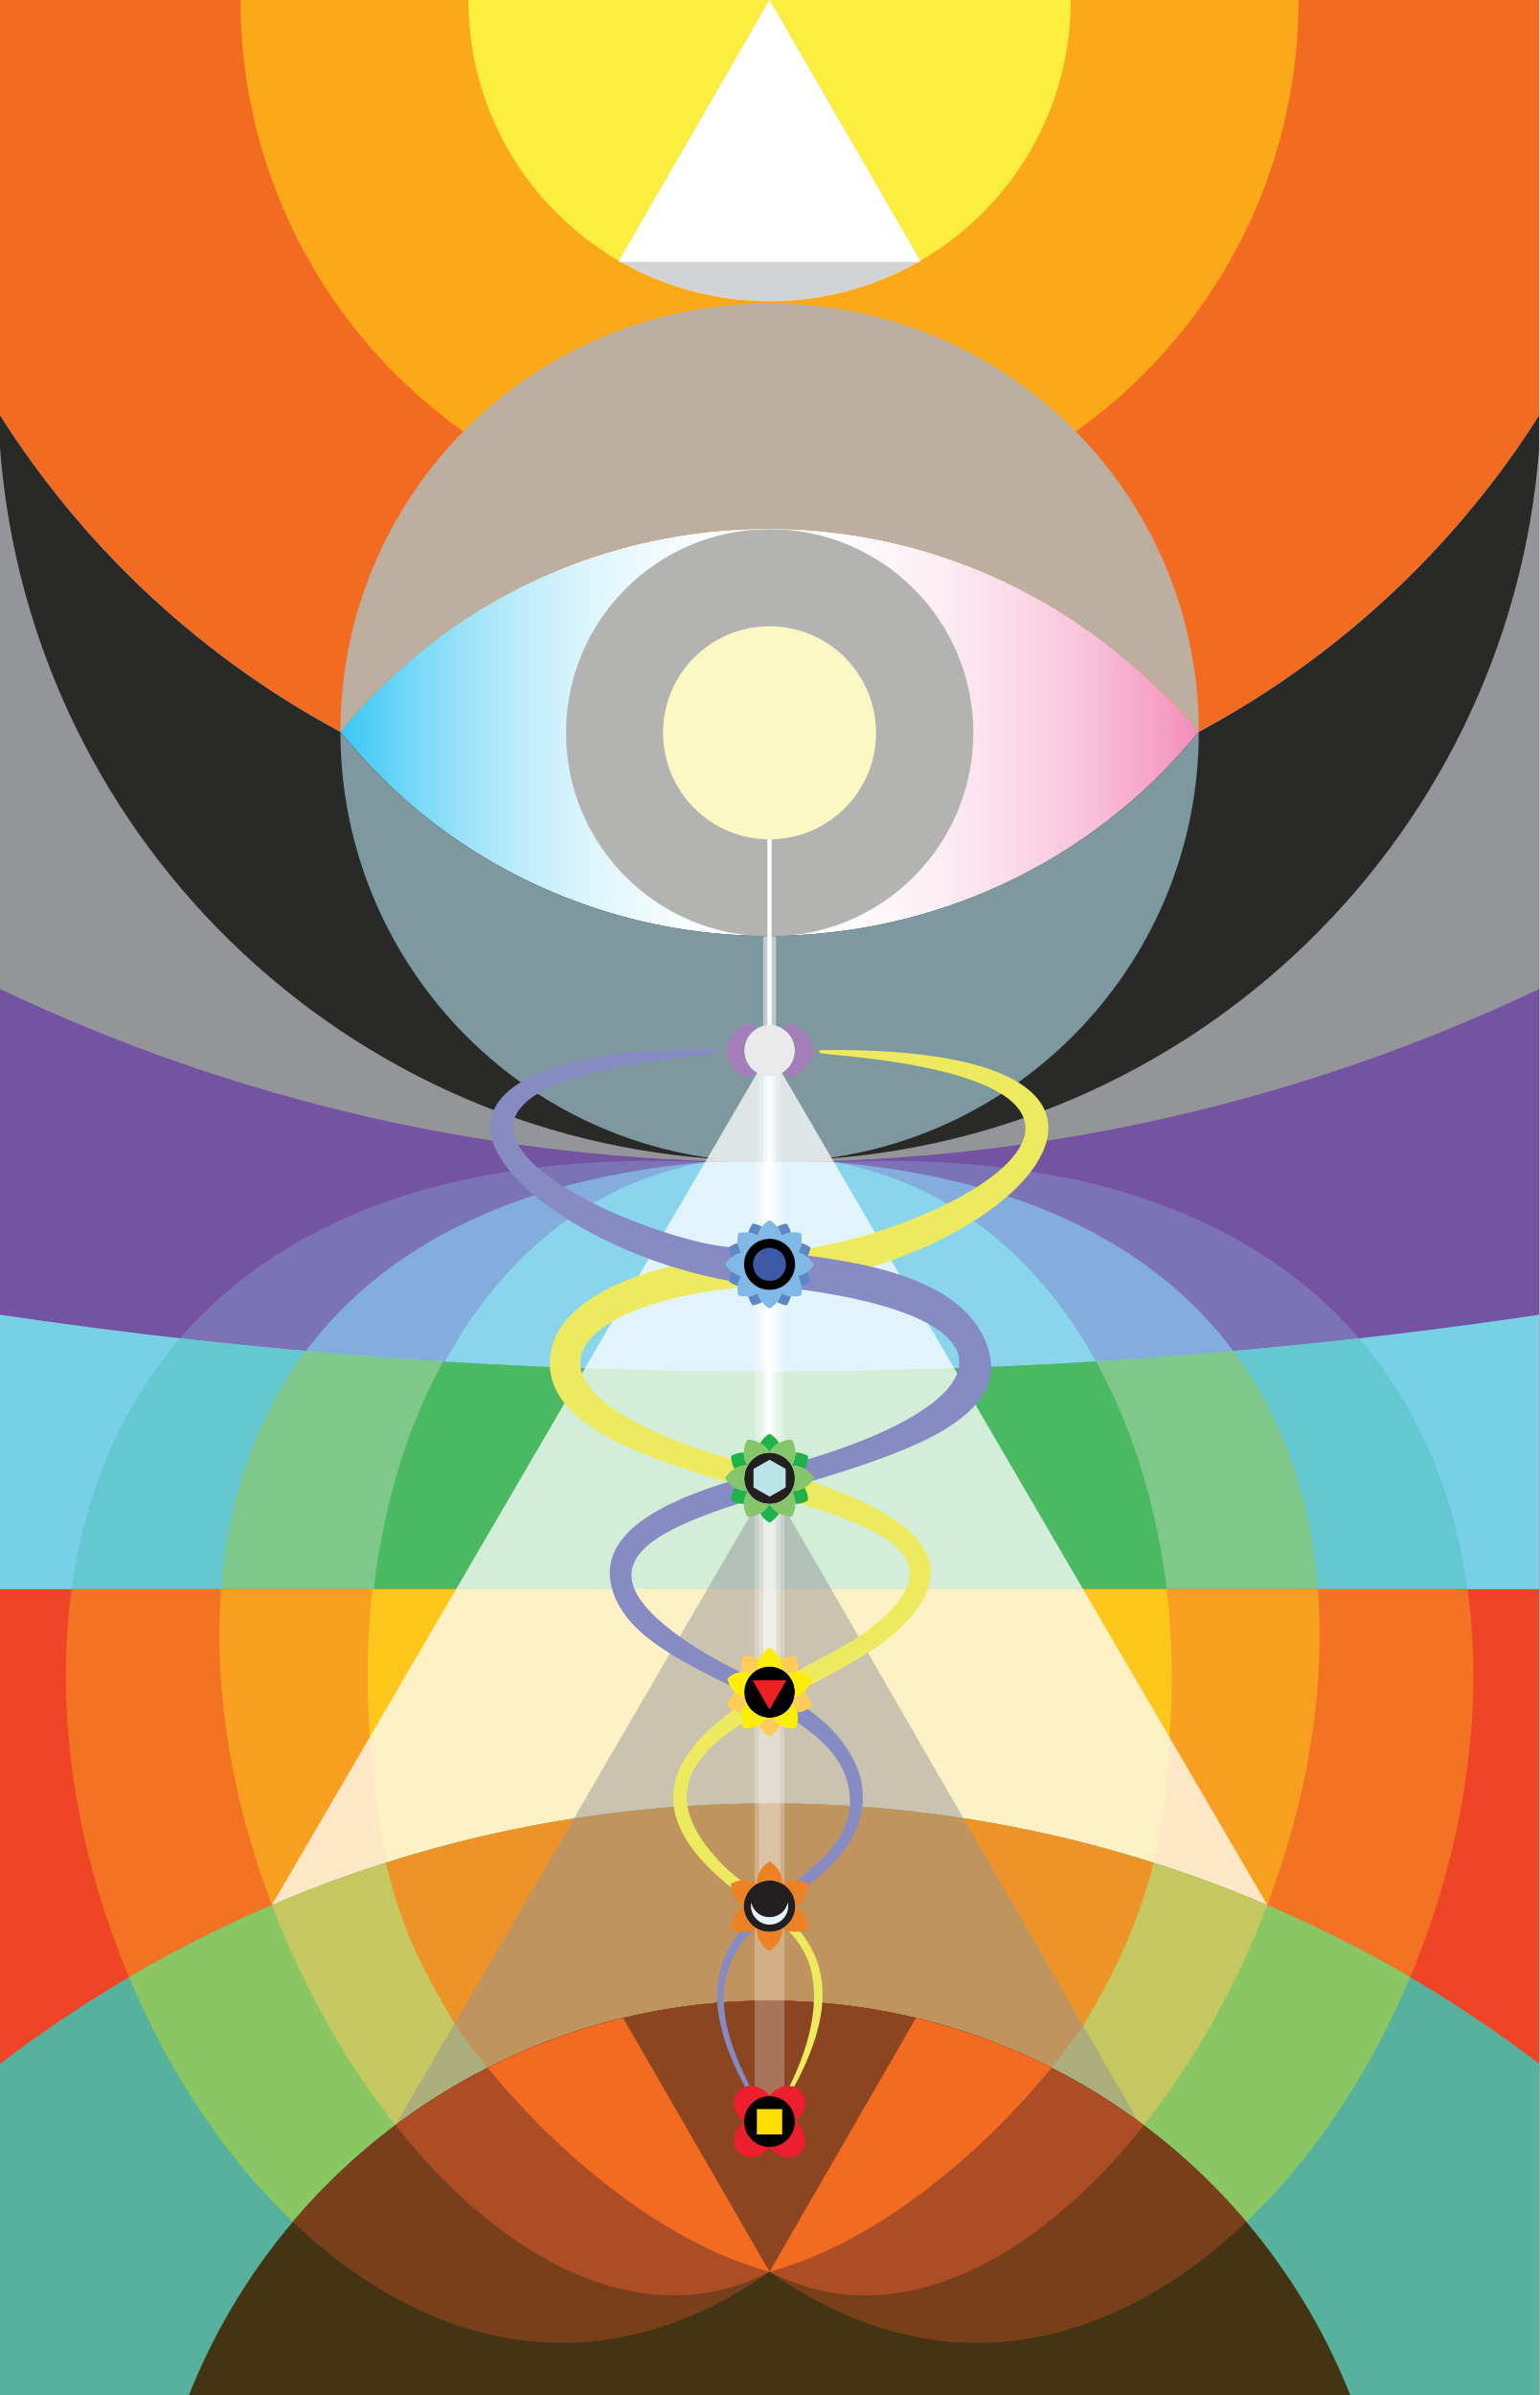
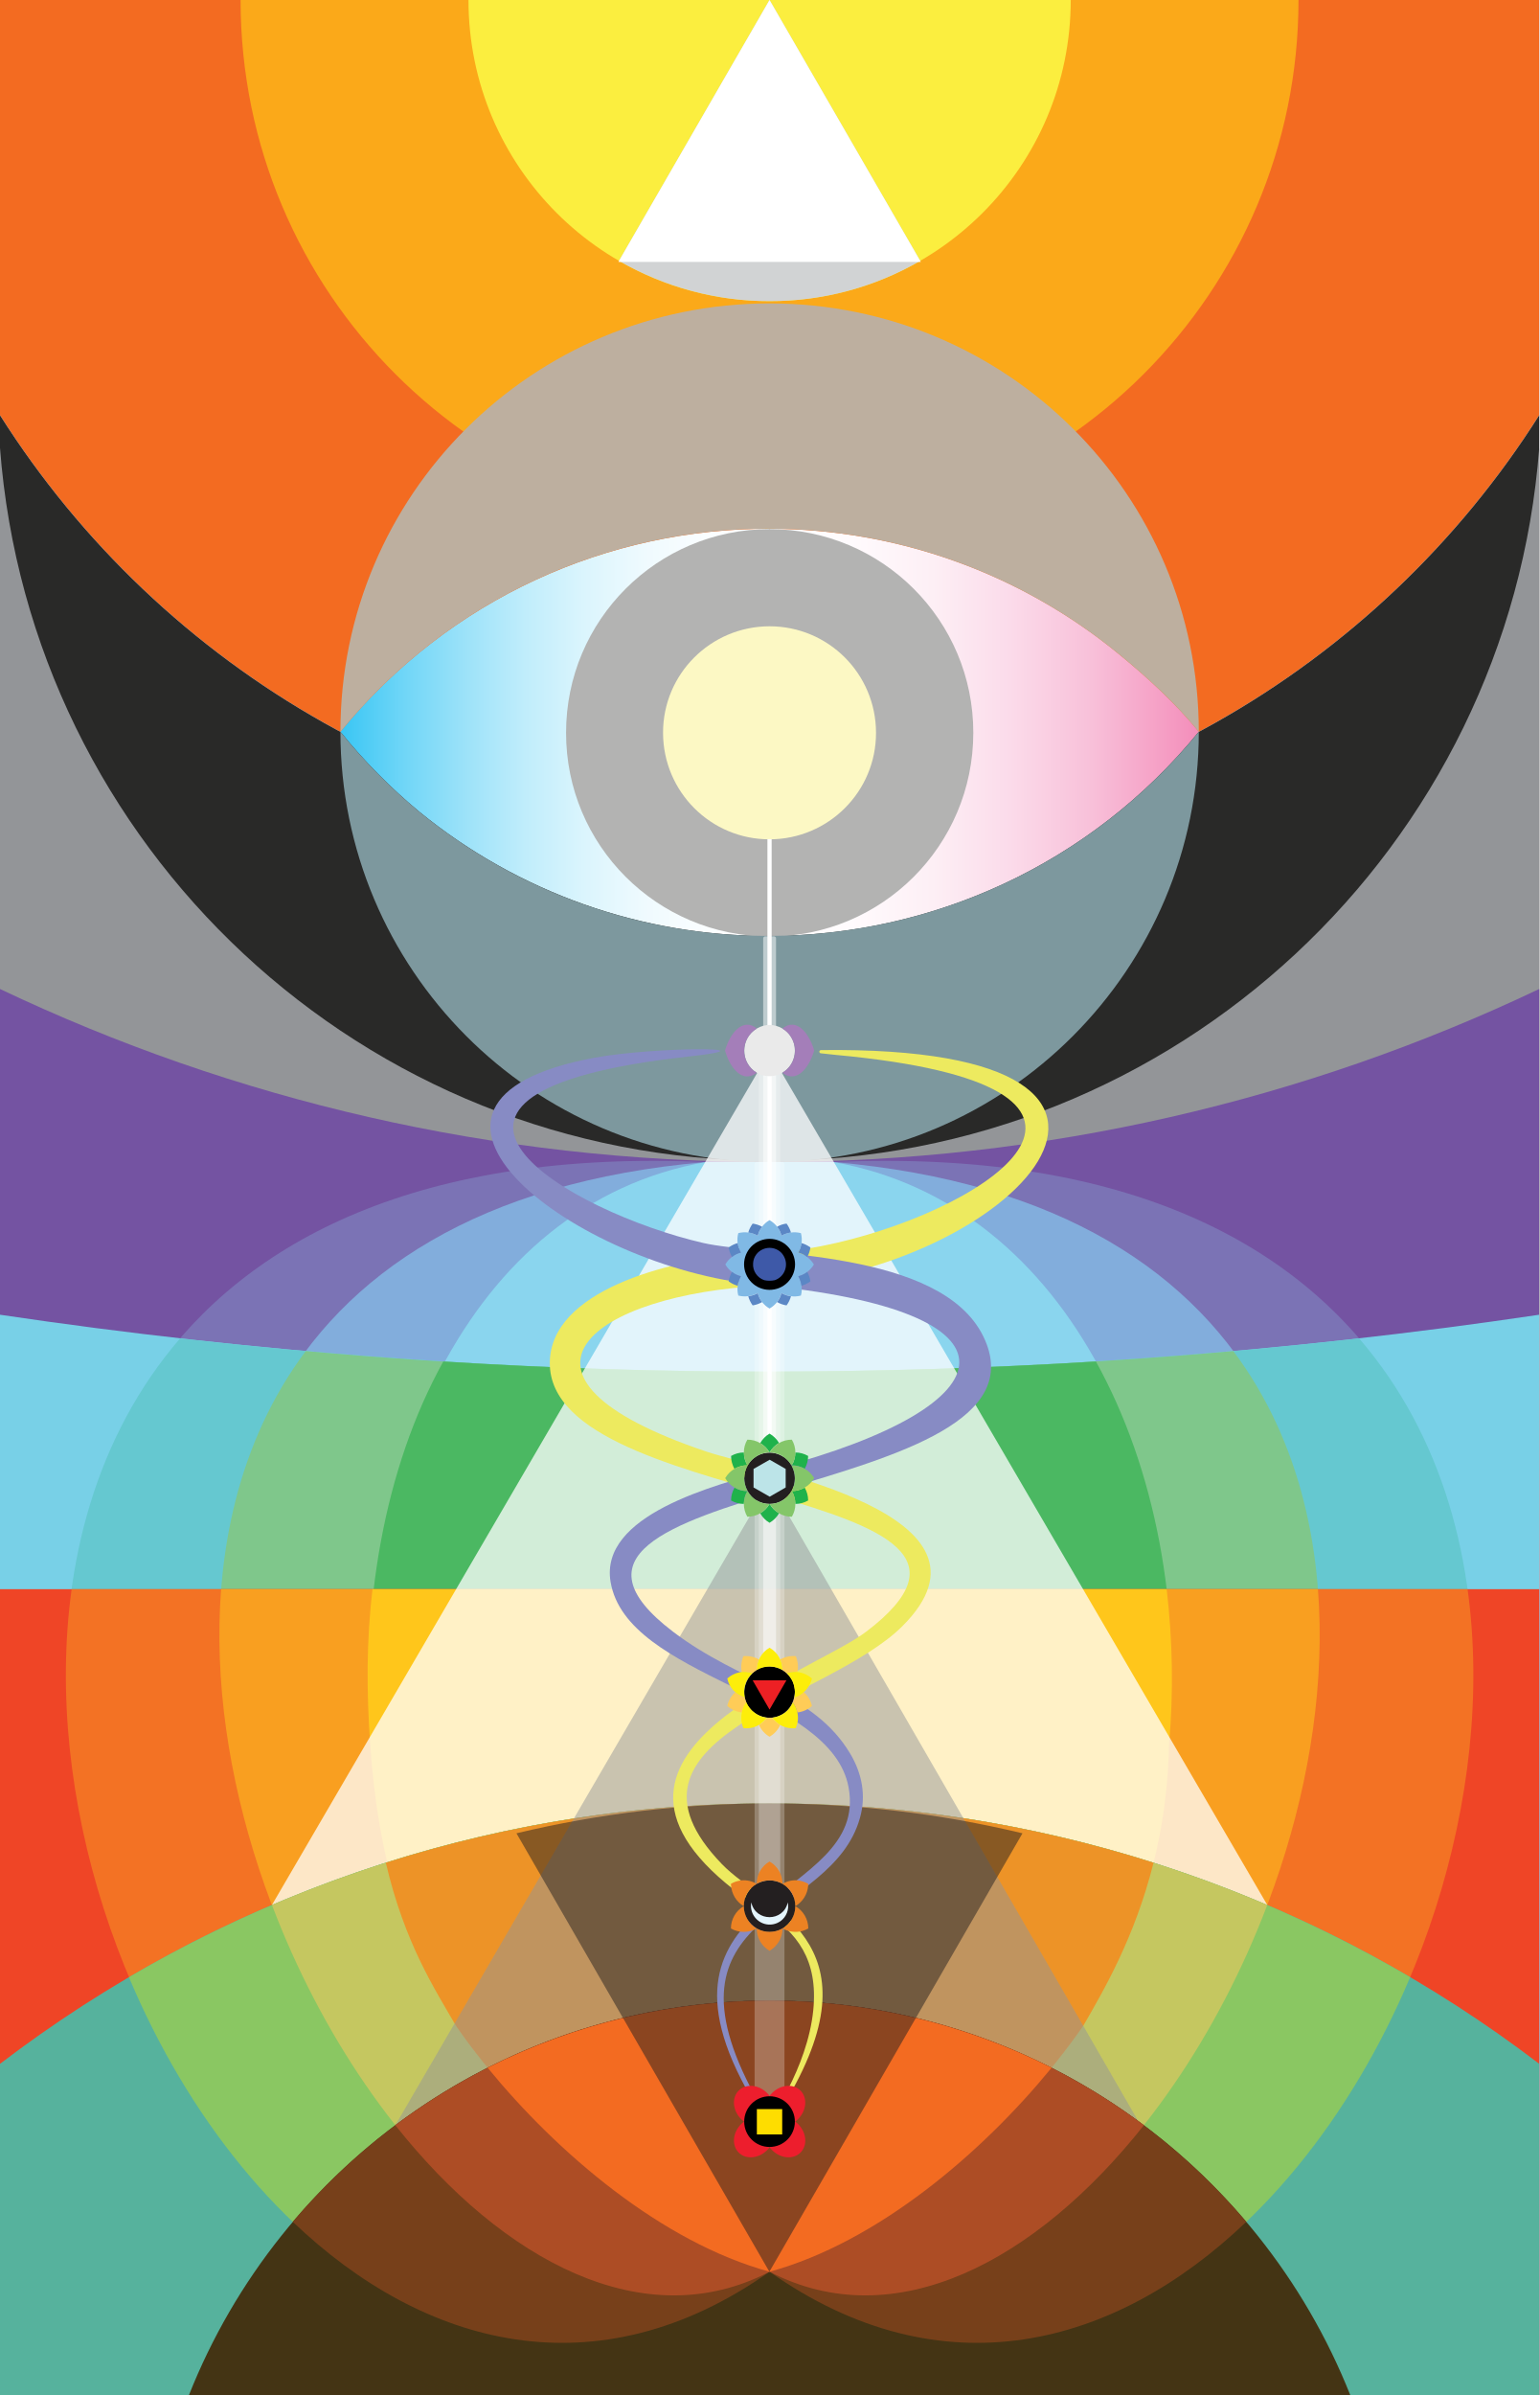
<svg xmlns="http://www.w3.org/2000/svg" version="1.1" id="yantra" x="0px" y="0px" viewBox="0 0 1020.5 1587.4" enable-background="new 0 0 1020.5 1587.4" xml:space="preserve">
  <style>
		* {
			transition: opacity 300ms ease;
			cursor: pointer;
		}

		.active,
		.active * {
			opacity: 1 !important;
		}

		.has-active :not(.active):not(g) {
			opacity: 0.05;
		}
	</style>
  <g id="main">
    <rect id="paramashiva" y="0" fill="#F2FAFE" width="1020.5" height="1587.4" />
    <path id="sadakhya" fill="#F36B21" d="M510.2,556.2c214.8,0,403.3-112.1,510.3-281V0H0v275.2C107,444.1,295.5,556.2,510.2,556.2z" />
    <path id="ishvara" fill="#FBA919" d="M510.2,350.7c193.7,0,350.7-157,350.7-350.7H159.5C159.5,193.7,316.5,350.7,510.2,350.7z" />
    <path id="sadashiva" fill="#FBEE3F" d="M510.2,199.6c110.3,0,199.7-89.3,199.7-199.6H310.6C310.6,110.3,400,199.6,510.2,199.6z" />
    <path id="shakti" fill="#D1D3D4" d="M410.4,172.9c30.3,17.5,64.8,26.8,99.8,26.7c35.1,0.1,69.5-9.1,99.9-26.7L510.2,0L410.4,172.9z   " />
    <polygon id="shiva" fill="#FFFFFF" points="610.5,173.6 510.2,0 410,173.6  " />
    <path id="maya" fill="#292928" d="M510.2,556.2C295.5,556.2,107,444.1,0,275.2v1312.2h1020.5V275.2   C913.5,444.1,725,556.2,510.2,556.2z" />
    <path id="prakriti" fill="#939598" d="M510.2,769.4C240.8,769.4,20,561.2,0,296.8v1290.6h1020.5V296.8   C1000.5,561.2,779.7,769.4,510.2,769.4z" />
    <g id="kanchuka">
      <linearGradient id="niyati_1_" gradientUnits="userSpaceOnUse" x1="225.7" y1="1100.489" x2="510.2" y2="1100.489" gradientTransform="matrix(1 0 0 -1 0 1585.89)">
        <stop offset="0" style="stop-color:#39C6F4" />
        <stop offset="1.000000e-02" style="stop-color:#3DC7F4" />
        <stop offset="0.15" style="stop-color:#70D6F7" />
        <stop offset="0.29" style="stop-color:#9CE2F9" />
        <stop offset="0.43" style="stop-color:#C0EDFB" />
        <stop offset="0.57" style="stop-color:#DBF5FD" />
        <stop offset="0.71" style="stop-color:#EFFAFE" />
        <stop offset="0.86" style="stop-color:#FBFEFF" />
        <stop offset="1" style="stop-color:#FFFFFF" />
      </linearGradient>
      <path id="niyati" fill="url(#niyati_1_)" d="M225.7,485c15.6,19.4,33.2,37.2,52.4,53.1c65.5,53.4,147.5,82.5,232.1,82.2V350.5    C403.8,350.2,298.2,396.1,225.7,485z" />
      <linearGradient id="kaala_1_" gradientUnits="userSpaceOnUse" x1="794.8" y1="1100.49" x2="510.2" y2="1100.49" gradientTransform="matrix(1 0 0 -1 0 1585.89)">
        <stop offset="0" style="stop-color:#F38DBA" />
        <stop offset="7.000000e-02" style="stop-color:#F59CC3" />
        <stop offset="0.25" style="stop-color:#F8C0D9" />
        <stop offset="0.44" style="stop-color:#FBDBEA" />
        <stop offset="0.62" style="stop-color:#FDEFF5" />
        <stop offset="0.81" style="stop-color:#FFFBFD" />
        <stop offset="1" style="stop-color:#FFFFFF" />
      </linearGradient>
      <path id="kaala" fill="url(#kaala_1_)" d="M741.4,433.2c-65.2-53.4-146.9-82.6-231.2-82.7v269.8c106.5-0.2,212.2-46.5,284.6-135.3    C779.4,466.2,761,449.2,741.4,433.2z" />
      <path id="raga" fill="#B3B3B2" d="M375.3,485.6c-0.1,74.6,60.3,135,134.9,135.1c74.6,0.1,135-60.3,135.1-134.9    c0.1-74.6-60.3-135-134.9-135.1c-0.1,0-0.1,0-0.2,0C435.7,350.7,375.3,411.1,375.3,485.6L375.3,485.6z" />
      <path id="vidya" fill="#BDAF9F" d="M794.8,485c-15.4-18.8-33.8-35.8-53.4-51.8c-156.9-128-387.8-105.1-515.7,51.8    c0-157.1,127.4-283.9,284.5-283.9S794.8,327.9,794.8,485z" />
      <path id="kalaa" fill="#7D989E" d="M225.7,485c15.6,19.4,33.2,37.2,52.4,53.1C435,666,666.8,641.9,794.8,485    c0,157.2-127.4,285.2-284.6,285.2S225.7,642.2,225.7,485z" />
    </g>
    <path id="purusha" fill="#FCF8C4" d="M580.8,485.6c0.1,39-31.5,70.6-70.5,70.7s-70.6-31.5-70.7-70.5s31.5-70.6,70.5-70.7   c0,0,0.1,0,0.1,0C549.2,415.1,580.7,446.6,580.8,485.6z" />
    <g id="ham">
      <path id="akasha" fill="#7453A2" d="M0,655.5v931.9h1020.5V655.5C865.9,729,692.9,770.2,510.2,770.2S154.6,729,0,655.5z" />
      <path id="shabda" fill="#7B73B5" d="M468,770.2c-752.9-33.5-352.6,1014,42.2,735.5c394.8,278.5,795.2-769,42.3-735.5L468,770.2z" />
      <path id="vaak" fill="#82ADDC" d="M468,770.2c-603,52.1-224.5,873.9,42.2,735.5c266.8,138.4,645.2-683.4,42.3-735.5L468,770.2z" />
      <path id="shrotra" fill="#8AD5EE" d="M468,770.2c-158.9,27.9-234.8,208.4-222.6,385.6c7.3,106.1,37.4,153,56.9,186.9    c43.7,63,124.3,140.2,207.9,163c83.6-22.8,164.3-100,208-163c19.5-33.9,55.1-93.5,56.9-186.9c15.5-177-63.8-357.7-222.6-385.6    L468,770.2z" />
    </g>
    <g id="yam">
      <path id="vayu" fill="#78D0E7" d="M0,871.4v716h1020.5v-716c-168.9,25.1-339.5,37.7-510.3,37.7C339.4,909.1,168.9,896.5,0,871.4z" />
      <path id="sparsha" fill="#65C8D0" d="M119.4,887.1c-222.3,257.9,85.9,833.7,390.8,618.6c304.9,215.1,613.1-360.7,390.9-618.6    c-129.8,14.7-260.3,22-390.9,22C379.6,909.1,249.2,901.8,119.4,887.1z" />
      <path id="pani" fill="#7FC78B" d="M202.7,895.5c-178.4,238.6,98.7,718.5,307.5,610.2c208.8,108.3,486-371.6,307.5-610.2    c-101.3,9-203.8,13.5-307.5,13.6C406.5,909.2,304,904.6,202.7,895.5z" />
      <path id="tvak" fill="#4BB862" d="M293.9,902.4c-39.6,71.5-54.7,162.8-48.5,253.4c7.3,106.1,37.4,153,56.9,186.9    c43.7,63,124.3,140.2,207.9,163c83.6-22.8,164.3-100,208-163c19.5-33.9,55.1-93.5,56.9-186.9c7.9-90.5-8.9-181.9-48.5-253.4    c-71.6,4.4-143.7,6.6-216.4,6.7C437.5,909.2,365.4,906.9,293.9,902.4z" />
    </g>
    <g id="ram">
      <rect id="agni" y="1053.3" fill="#EF4526" width="1020.5" height="534.1" />
      <path id="rupa" fill="#F37224" d="M47.5,1053.3c-38,275.5,213.5,628.2,462.7,452.4c249.3,175.8,500.8-176.9,462.8-452.4H47.5z" />
      <path id="pada" fill="#F99F20" d="M146.6,1053.3c-18.7,243,194.8,540,363.6,452.4c168.8,87.6,382.4-209.4,363.6-452.4H146.6z" />
      <path id="cakshus" fill="#FFC61B" d="M247,1053.3c-4.1,33.5-4,68-1.6,102.5c7.3,106.1,37.4,153,56.9,186.9    c43.7,63,124.3,140.2,207.9,163c83.6-22.8,164.3-100,208-163c19.5-33.9,55.1-93.5,56.9-186.9c3-34.1,2.4-68.5-1.6-102.5H247z" />
    </g>
    <polyline id="buddhi" opacity="0.75" fill="#FFFFFF" enable-background="new    " points="840.2,1262.6 510.2,697.1 180.3,1262.6     " />
    <g id="vam">
      <path id="apas" fill="#56B29D" d="M1020.5,1367.9c-141.8-108.3-318.6-172.6-510.3-172.6S141.8,1259.6,0,1367.9v219.5h1020.5    V1367.9z" />
      <path id="rasa" fill="#8AC762" d="M510.2,1195.3c-149.3-0.2-295.9,39.6-424.7,115.2c77.6,184.6,251.7,317.2,424.7,195.2    c173.1,122,347.1-10.6,424.7-195.2C806.2,1234.9,659.5,1195.1,510.2,1195.3z" />
      <path id="upastha" fill="#C5C760" d="M510.2,1195.3c-113.4-0.1-225.6,22.8-329.9,67.3c64.9,171,208.9,305.9,329.9,243.1    c121.1,62.8,265.1-72.1,330-243.1C735.9,1218.1,623.6,1195.2,510.2,1195.3z" />
      <path id="jihva" fill="#ED9327" d="M510.2,1195.3c-86.3-0.1-172.1,13.2-254.4,39.3c12.5,53.6,32.7,84.1,46.5,108.1    c43.7,63,124.3,140.2,207.9,163c83.6-22.8,164.3-100,208-163c13.3-23.1,34.1-58.3,46.6-108.1    C682.5,1208.5,596.6,1195.2,510.2,1195.3z" />
    </g>
-     <polyline id="manas" opacity="0.5" fill="#939598" enable-background="new    " points="757.1,1410.1 510.2,982.5 262.1,1408.6     " />
+     <polyline id="ahankara" opacity="0.5" fill="#939598" enable-background="new    " points="757.1,1410.1 510.2,982.5 262.1,1408.6     " />
    <g id="lam">
      <path id="prithivi" fill="#443414" d="M125.3,1587.4h769.9C834.4,1434.3,685,1326,510.2,1326S186,1434.3,125.3,1587.4z" />
      <path id="gandha" fill="#77401A" d="M826.3,1472.6C750.4,1383,637,1326,510.2,1326s-240.1,57-316.1,146.6    c87.1,83.2,201.9,113.7,316.1,33.1C624.5,1586.3,739.2,1555.8,826.3,1472.6z" />
      <path id="payu" fill="#AD4D25" d="M510.2,1326c-89.5-0.1-176.5,28.9-248.1,82.6c71.7,90.4,165.3,140.1,248.1,97.1    c82.9,43,176.5-6.7,248.2-97.1C686.8,1354.9,599.7,1325.9,510.2,1326z" />
      <path id="ghrana" fill="#F36B21" d="M697.2,1370.5c-117.6-59.3-256.3-59.3-373.9,0c46,56.3,115.4,115.7,186.9,135.2    C581.8,1486.2,651.2,1426.8,697.2,1370.5z" />
    </g>
-     <path id="ahankara" opacity="0.5" fill="#231F20" enable-background="new    " d="M607.3,1337.5c-63.8-15.3-130.4-15.3-194.2,0   l97.1,168.2L607.3,1337.5z" />
+     <path id="manas" opacity="0.5" fill="#231F20" enable-background="new    " d="M677.9,1215.1c-110.2-26.4-225.3-26.4-335.5,0l167.7,290.6L677.9,1215.1z" />
    <g id="nadi">
      <path id="pingala" fill="#EDEA5F" d="M539.2,1332.3c3.3-33.4-10.6-51.3-33.2-66c-151.8-98.8,29.2-155,68.4-184.9    c129.3-98.5-221.2-80.3-209.6-182.8c5.3-45.9,84.5-64.3,130.7-67.6c14.6-1,30.9-0.7,59-7.2c105.3-24.3,219.7-104.3-0.3-124.6    l-10.2-1.1c-0.6-0.2-0.9-0.8-0.7-1.4c0.1-0.3,0.4-0.6,0.8-0.7c272.3-3.4,123.9,148.2-37,156.1c-113.3,5.6-188.4,59.6-38.8,110    c36.4,12.3,204.2,41.6,130,115.7c-49.3,49.3-200.6,73.9-119.6,157.8c28.5,29.5,104.6,50.5,43.6,155c-3.4,5.9-7.2,11.7-11.2,17.2    c-0.3,0.5-1,0.6-1.4,0.2c-0.5-0.3-0.6-1-0.3-1.4l0,0C509.4,1406.6,535.3,1371.1,539.2,1332.3z" />
      <path id="ida" fill="#878BC4" d="M498.2,1390.6c-80.2-137.6,78.5-129.7,64.4-206c-11.7-63-147.1-72.1-157.8-136.2    c-7.3-43.9,66.9-63.8,108.9-74.9c157.9-41.8,171.8-104.9-10.7-122C382.1,840.1,236.1,730.2,394.5,701c39.8-7.3,121.7-7.3,61.8-0.7    c-218.4,23.9-77.4,103.4,9.8,123.5c38.2,8.9,157.5,4.1,185.8,61.9c54.2,110.8-338.2,94.8-205.8,195.7    c45,34.3,93.1,39.7,117.7,81.1c7.7,13,10.6,27.7,6.3,42.6c-19.1,67.6-137.3,59.8-69.5,184.2c9.5,17.5,12,17.5,10.3,18.7    S499.1,1392.2,498.2,1390.6z" />
      <g id="sushumna">
        <path opacity="0.25" fill="#FFFFFF" enable-background="new    " d="M501.7,770.2h17c0.8,0,1.4,0.6,1.4,1.4v634.1     c0,0.8-0.6,1.4-1.4,1.4h-17c-0.8,0-1.4-0.6-1.4-1.4V771.6C500.3,770.8,500.9,770.2,501.7,770.2z" />
        <path opacity="0.25" fill="#FFFFFF" enable-background="new    " d="M504.5,697.1h11.4c0.8,0,1.4,0.6,1.4,1.4V1262     c0,0.8-0.6,1.4-1.4,1.4h-11.4c-0.8,0-1.4-0.6-1.4-1.4V698.5C503.1,697.7,503.7,697.1,504.5,697.1z" />
        <path opacity="0.5" fill="#FFFFFF" enable-background="new    " d="M507.4,620.6h5.7c0.8,0,1.4,0.6,1.4,1.4v498     c0,0.8-0.6,1.4-1.4,1.4h-5.7c-0.8,0-1.4-0.6-1.4-1.4V622C506,621.2,506.6,620.6,507.4,620.6z" />
        <rect x="508.8" y="556.2" fill="#FFFFFF" width="2.8" height="425" />
      </g>
    </g>
    <g id="chakras">
      <g id="muladhara">
        <g>
          <g>
            <ellipse transform="matrix(0.7071 -0.7071 0.7071 0.7071 -840.6005 762.4048)" fill="#ED1E2D" cx="500" cy="1395.9" rx="12.2" ry="14.5" />
            <ellipse transform="matrix(0.7071 -0.7071 0.7071 0.7071 -849.153 782.8987)" fill="#ED1E2D" cx="520.5" cy="1416.5" rx="12.2" ry="14.5" />
          </g>
          <g>
            <ellipse transform="matrix(0.7071 -0.7071 0.7071 0.7071 -834.6005 776.8987)" fill="#ED1E2D" cx="520.5" cy="1395.9" rx="14.5" ry="12.2" />
            <ellipse transform="matrix(0.7071 -0.7071 0.7071 0.7071 -855.153 768.4048)" fill="#ED1E2D" cx="500" cy="1416.5" rx="14.5" ry="12.2" />
          </g>
        </g>
        <circle cx="510.2" cy="1406.2" r="16.8" />
        <rect x="501.8" y="1397.9" fill="#FEDD00" width="16.8" height="16.8" />
      </g>
      <g id="svadhisthana">
        <path fill="#231F20" d="M518.8,1248.6L518.8,1248.6c-8.3-4.7-18.8-1.8-23.5,6.5c-1.4,2.5-2.2,5.4-2.2,8.3l0,0     c0,9.4,7.7,17.1,17.1,17.1c9.4,0,17.1-7.7,17.1-17.1C527.3,1257.3,524.1,1251.7,518.8,1248.6z" />
        <path fill="#E4F5FD" d="M517.5,1273.3c-5.6,4-13.3,2.7-17.3-2.9c-2-2.8-2.7-6.2-2.1-9.5c2.8,13,21.3,13.1,24.2,0     C523.3,1265.6,521.4,1270.5,517.5,1273.3z" />
        <g>
          <path fill="#EC8223" d="M501.7,1248.6c-5.3,3-8.6,8.7-8.6,14.8c-4.9-2.9-8-8-8.4-13.6c-0.1-0.4-0.1-0.8-0.1-1.2      c2.1-1.3,4.5-2,7-2.3C495.1,1246,498.7,1246.8,501.7,1248.6z" />
          <path fill="#EC8223" d="M510.2,1233.8c5.3,3,8.6,8.7,8.6,14.8l0,0c-5.3-3.1-11.8-3.1-17.1,0      C501.7,1242.5,504.9,1236.8,510.2,1233.8z" />
          <path fill="#EC8223" d="M535.9,1278.2c-1.3,0.7-2.7,1.3-4.2,1.7c-2.3,0.6-4.7,0.7-7.1,0.3c-2-0.3-4-1-5.8-2      c5.3-3.1,8.5-8.7,8.5-14.8C532.6,1266.4,535.9,1272.1,535.9,1278.2z" />
          <path fill="#EC8223" d="M535.9,1248.6c0,0.4,0,0.8-0.1,1.2c-0.4,5.7-3.6,10.7-8.5,13.6c0-6.1-3.2-11.7-8.5-14.8      c3-1.8,6.6-2.6,10.1-2.3C531.4,1246.6,533.7,1247.4,535.9,1248.6z" />
          <path fill="#EC8223" d="M501.7,1278.2c-5.3,3-11.8,3-17.1,0c0-6.1,3.2-11.7,8.5-14.8C493.2,1269.5,496.4,1275.1,501.7,1278.2z" />
          <path fill="#EC8223" d="M518.8,1278.2c0,6.1-3.3,11.7-8.6,14.8c-5.3-3.1-8.5-8.7-8.5-14.8C507,1281.2,513.5,1281.2,518.8,1278.2      z" />
        </g>
      </g>
      <g id="manipura">
        <path d="M512,1104.6c-16.1-1.9-25,18.9-13,29.6c10.3,9.1,27.2,3.5,28-12.8C527,1112.8,520.5,1105.6,512,1104.6z" />
        <g>
          <g>
            <path fill="#FFCC57" d="M517.3,1143.3c-1.5,3.3-4,6-7.1,7.8c-3.1-1.8-5.5-4.5-7-7.8c2.1-1.2,3.9-2.9,5.3-4.8h3.5       C512.4,1139.4,514.8,1141.8,517.3,1143.3z" />
            <path fill="#FFCC57" d="M503.2,1099.9c-1,2.2-1.5,4.6-1.5,7c-1,0.6-1.9,1.3-2.8,2.1c-2.3-0.8-4.7-1.1-7.1-0.8       c-0.7-3.5-0.3-7.2,1.1-10.5C496.5,1097.4,500.1,1098.1,503.2,1099.9z" />
            <path fill="#FFCC57" d="M494.8,1128.3c-1.5,2-2.5,4.3-3,6.7c-3.6-0.4-6.9-1.9-9.6-4.3c0.7-3.5,2.6-6.7,5.3-9.1       c1.8,1.6,4,2.9,6.3,3.6C494.1,1126.3,494.4,1127.3,494.8,1128.3z" />
            <path fill="#FFCC57" d="M538.3,1130.7c-2.7,2.4-6,3.9-9.6,4.3c-0.5-2.4-1.6-4.7-3.1-6.7c0.5-1,0.8-2,1-3.1       c2.4-0.7,4.6-1.9,6.4-3.6C535.7,1124,537.5,1127.2,538.3,1130.7z" />
            <path fill="#FFCC57" d="M527.6,1097.7c1.4,3.3,1.8,7,1.1,10.5c-2.4-0.3-4.9,0-7.2,0.8c-0.8-0.8-1.7-1.5-2.7-2.1       c0-2.4-0.5-4.8-1.5-7C520.4,1098.1,524,1097.4,527.6,1097.7z" />
          </g>
          <g>
            <path fill="#FDEE0A" d="M498.9,1109c-4.5,4.1-6.4,10.3-5.1,16.2c-6.1-2.3-10.3-6.4-11.6-12.7       C486.7,1108.4,493.1,1107,498.9,1109z" />
            <path fill="#FDEE0A" d="M518.8,1106.9c-5.3-3.1-11.8-3.1-17.1,0c0-6.1,3.2-11.7,8.5-14.8       C515.5,1095.1,518.8,1100.8,518.8,1106.9z" />
            <path fill="#FDEE0A" d="M538.3,1112.5c-1.4,6.4-6.9,11.6-11.7,12.7c0.6-2.4,0.6-4.8,0-7.2c-0.2-1.1-0.5-2.2-0.9-3.2       c-1-2.2-2.4-4.2-4.2-5.8C527.3,1107,533.7,1108.4,538.3,1112.5z" />
            <path fill="#FDEE0A" d="M508.5,1138.5c-0.8,0.8-5.7,8-15.6,6.9c-3.2-7.2-0.3-14.9,1.9-17.1       C497.2,1133.9,502.4,1137.8,508.5,1138.5z" />
            <path fill="#FDEE0A" d="M529,1139.9c-0.2,1.9-0.7,3.7-1.4,5.5c-3.6,0.4-7.2-0.3-10.3-2.1c-2.1-1.2-3.9-2.8-5.3-4.8       c6.1-0.7,11.3-4.6,13.6-10.2C528.1,1131.6,529.3,1135.7,529,1139.9z" />
          </g>
        </g>
        <polygon fill="#ED2024" points="521.4,1113.7 510.2,1133.1 499,1113.7    " />
      </g>
      <g id="anahata">
        <path fill="#231F20" d="M524.9,988.1c-1.5,2.6-3.6,4.8-6.2,6.4c-2.5,1.5-5.4,2.3-8.4,2.3h-0.1c-3,0-5.9-0.8-8.5-2.3     c-1.1,0-9.5-6.6-8.1-16.9c1.1-9.2,9.4-15.7,18.5-14.7c2.3,0.3,4.5,1,6.5,2.2C524.9,968.2,530,978.3,524.9,988.1z" />
        <g>
          <path fill="#1FB24B" d="M510.2,950.2c2.6,1.5,4.8,3.6,6.3,6.2c-2.6,1.5-4.8,3.7-6.3,6.3l0,0c-1.5-2.6-3.6-4.7-6.2-6.2      C505.5,953.9,507.6,951.7,510.2,950.2z" />
          <path fill="#1FB24B" d="M535.8,994.5c-2.6,1.5-5.5,2.3-8.5,2.3c0-3-0.8-5.9-2.3-8.5c3,0,5.9-0.8,8.5-2.3      C535,988.6,535.8,991.5,535.8,994.5z" />
          <path fill="#1FB24B" d="M535.8,965c0,3-0.8,5.9-2.3,8.5c-2.6-1.5-5.5-2.3-8.5-2.3c1.5-2.6,2.3-5.5,2.3-8.5      C530.3,962.7,533.2,963.5,535.8,965z" />
          <path fill="#1FB24B" d="M516.5,1003c-1.5,2.6-3.7,4.8-6.3,6.3c-2.6-1.5-4.7-3.7-6.2-6.3c2.6-1.5,4.7-3.6,6.2-6.2h0.1      C511.8,999.4,513.9,1001.5,516.5,1003z" />
          <path fill="#1FB24B" d="M495.5,988.3c-1.5,2.6-2.3,5.5-2.3,8.5c-3,0-5.9-0.8-8.5-2.3c0-3,0.8-5.9,2.3-8.5      C489.6,987.5,492.5,988.3,495.5,988.3z" />
          <path fill="#1FB24B" d="M495.5,971.2c-3,0-6,0.8-8.6,2.3c-1.4-2.6-2.2-5.5-2.2-8.5c2.6-1.5,5.5-2.3,8.5-2.3      C493.2,965.7,494,968.6,495.5,971.2z" />
        </g>
        <g>
          <path fill="#84C669" d="M510.2,962.7L510.2,962.7c-2.9,0-5.8,0.8-8.3,2.3h-0.2v0.2c-2.5,1.4-4.5,3.5-5.9,6h-0.3      c-3.1-5.2-3.1-11.8,0-17C501.6,954.2,507.2,957.4,510.2,962.7L510.2,962.7z" />
          <path fill="#84C669" d="M525,971.2h-0.3c-1.4-2.5-3.5-4.5-5.9-6V965h-0.2c-2.5-1.5-5.4-2.3-8.3-2.3h-0.1      c3.1-5.3,8.7-8.5,14.8-8.5C528.1,959.4,528.1,966,525,971.2z" />
          <path fill="#84C669" d="M539.8,979.7c-3.1,5.3-8.7,8.5-14.8,8.6c0-0.1-0.1-0.1-0.1-0.2c1.4-2.5,2.1-5.3,2.1-8.2l0.3-0.2H527      c0-2.8-0.8-5.6-2.1-8.1v-0.3C531,971.2,536.7,974.4,539.8,979.7z" />
          <path fill="#84C669" d="M510.2,996.8c-3,5.3-8.6,8.5-14.7,8.5c-3.1-5.2-3.1-11.8,0-17h0.2c1.4,2.5,3.5,4.7,6,6.2l0,0      C504.3,996,507.2,996.8,510.2,996.8z" />
          <path fill="#84C669" d="M495.6,988.1v0.2c-6.1,0-11.8-3.3-14.8-8.6c3.1-5.3,8.7-8.5,14.8-8.5v0.3c-1.4,2.5-2.1,5.3-2.1,8.1h-0.3      c0.1,0.1,0.2,0.1,0.2,0.2C493.5,982.7,494.2,985.5,495.6,988.1z" />
          <path fill="#84C669" d="M525,1005.3c-6.1,0-11.7-3.2-14.7-8.5c3,0,5.9-0.8,8.4-2.3h0.1c2.5-1.5,4.6-3.7,6-6.2h0.2      C528.1,993.6,528.1,1000,525,1005.3z" />
        </g>
        <polygon fill="#BCE4E8" points="520.9,973.6 520.9,985.9 510.3,992 499.6,985.9 499.6,973.6 510.3,967.5    " />
      </g>
      <g id="vishuddhi">
        <g>
          <path fill="#80B9E5" d="M539.6,838.1c-2.3,3.9-6,6.7-10.3,7.8c1.1,2,1.8,4.1,2.1,6.3l0,0c0.3,2.2,0.2,4.4-0.4,6.5      c-4.4,1.2-9,0.5-12.9-1.7c-1.1,4.4-4,8.1-7.9,10.3c-3.9-2.2-6.7-5.9-7.8-10.3c-3.9,2.2-8.5,2.8-12.9,1.7      c-0.6-2.1-0.7-4.3-0.4-6.5l0,0c0.3-2.2,1-4.4,2.1-6.3c-4.3-1.1-8.1-3.9-10.3-7.8c1.1-2,2.6-3.7,4.4-5c1.7-1.4,3.7-2.4,5.9-2.9      c-2.3-3.9-2.9-8.5-1.7-12.9c4.4-1.1,9-0.5,12.9,1.7c1.1-4.3,3.9-8.1,7.8-10.3c3.9,2.2,6.8,5.9,7.9,10.3      c3.9-2.2,8.5-2.8,12.9-1.7c1.2,4.4,0.5,9-1.7,12.9l0,0C533.6,831.4,537.3,834.2,539.6,838.1L539.6,838.1z" />
          <g>
            <path fill="#5B87C5" d="M537.3,826.8c-0.3,2.2-1,4.4-2.1,6.3c-1.8-1.4-3.8-2.3-5.9-2.9c1.1-2,1.8-4.1,2.1-6.3       C533.5,824.5,535.5,825.5,537.3,826.8z" />
            <path fill="#5B87C5" d="M521.5,811c1.3,1.8,2.3,3.8,2.9,5.9c-2.2,0.3-4.3,1-6.3,2.1c-0.5-2.2-1.5-4.2-2.9-5.9       C517.1,812,519.3,811.2,521.5,811z" />
            <path fill="#5B87C5" d="M505.3,813.1c-1.4,1.7-2.4,3.7-2.9,5.9c-2-1.1-4.1-1.8-6.3-2.1c0.6-2.1,1.6-4.1,2.9-5.9       C501.2,811.3,503.4,812,505.3,813.1z" />
            <path fill="#5B87C5" d="M502.4,857.1c0.5,2.2,1.5,4.2,2.9,5.9c-1.9,1.1-4.1,1.9-6.3,2.2c-1.3-1.8-2.3-3.8-2.9-6       C498.3,858.9,500.4,858.2,502.4,857.1z" />
            <path fill="#5B87C5" d="M491.2,830.2c-2.2,0.5-4.2,1.5-5.9,2.9c-1.1-1.9-1.9-4.1-2.2-6.3c1.8-1.3,3.8-2.3,6-2.9       C489.4,826.1,490.1,828.3,491.2,830.2z" />
            <path fill="#5B87C5" d="M524.4,859.2c-0.6,2.2-1.6,4.2-2.9,6c-2.2-0.3-4.4-1.1-6.3-2.2c1.4-1.7,2.4-3.7,2.9-5.9       C520.1,858.2,522.2,858.9,524.4,859.2z" />
            <path fill="#5B87C5" d="M491.2,845.9c-1.1,1.9-1.8,4.1-2.1,6.3c-2.2-0.6-4.2-1.6-6-2.9c0.3-2.2,1.1-4.4,2.2-6.3       C487,844.4,489,845.4,491.2,845.9z" />
            <path fill="#5B87C5" d="M537.3,849.3c-1.8,1.3-3.8,2.3-5.9,2.9c-0.3-2.2-1-4.3-2.1-6.3c2.2-0.5,4.2-1.5,5.9-2.9       C536.3,844.9,537,847.1,537.3,849.3z" />
          </g>
        </g>
        <ellipse transform="matrix(0.9239 -0.3827 0.3827 0.9239 -281.852 259.034)" cx="510.2" cy="838" rx="16.9" ry="16.9" />
        <path fill="#3E59A8" d="M513.7,848.5c5.8-2,8.8-8.4,6.8-14.1c-0.6-1.7-1.6-3.3-3-4.6c-7-6-17.7-1.5-18.2,7.5     c-0.4,5,2.7,9.6,7.4,11.2C509,849,511.4,849,513.7,848.5z" />
      </g>
      <g id="ajna">
        <path fill="#EAEAEA" d="M501.8,681.7c-11,6.4-11.2,22.6-0.1,29.3c8,4.7,18.3,2,23-6c1.5-2.6,2.3-5.6,2.3-8.6     C527,683.1,512.8,675.1,501.8,681.7z" />
        <g>
          <path fill="#A47EB9" d="M501.8,681.7c-8.1,4.8-10.8,15.2-6.1,23.3c1.4,2.4,3.4,4.5,5.9,5.9l-0.3,0.4c-9.1,6.7-17.3-3.3-20.6-15      C484.1,684.4,492.6,674.3,501.8,681.7z" />
          <path fill="#A47EB9" d="M518.7,681.7c9.1-7.4,17.6,2.5,21.1,14.6c-3.4,11.6-11.6,21.7-20.7,15l-0.2-0.4      c8-4.9,10.6-15.3,5.7-23.3C523.2,685.1,521.1,683.1,518.7,681.7z" />
        </g>
      </g>
    </g>
  </g>
</svg>
